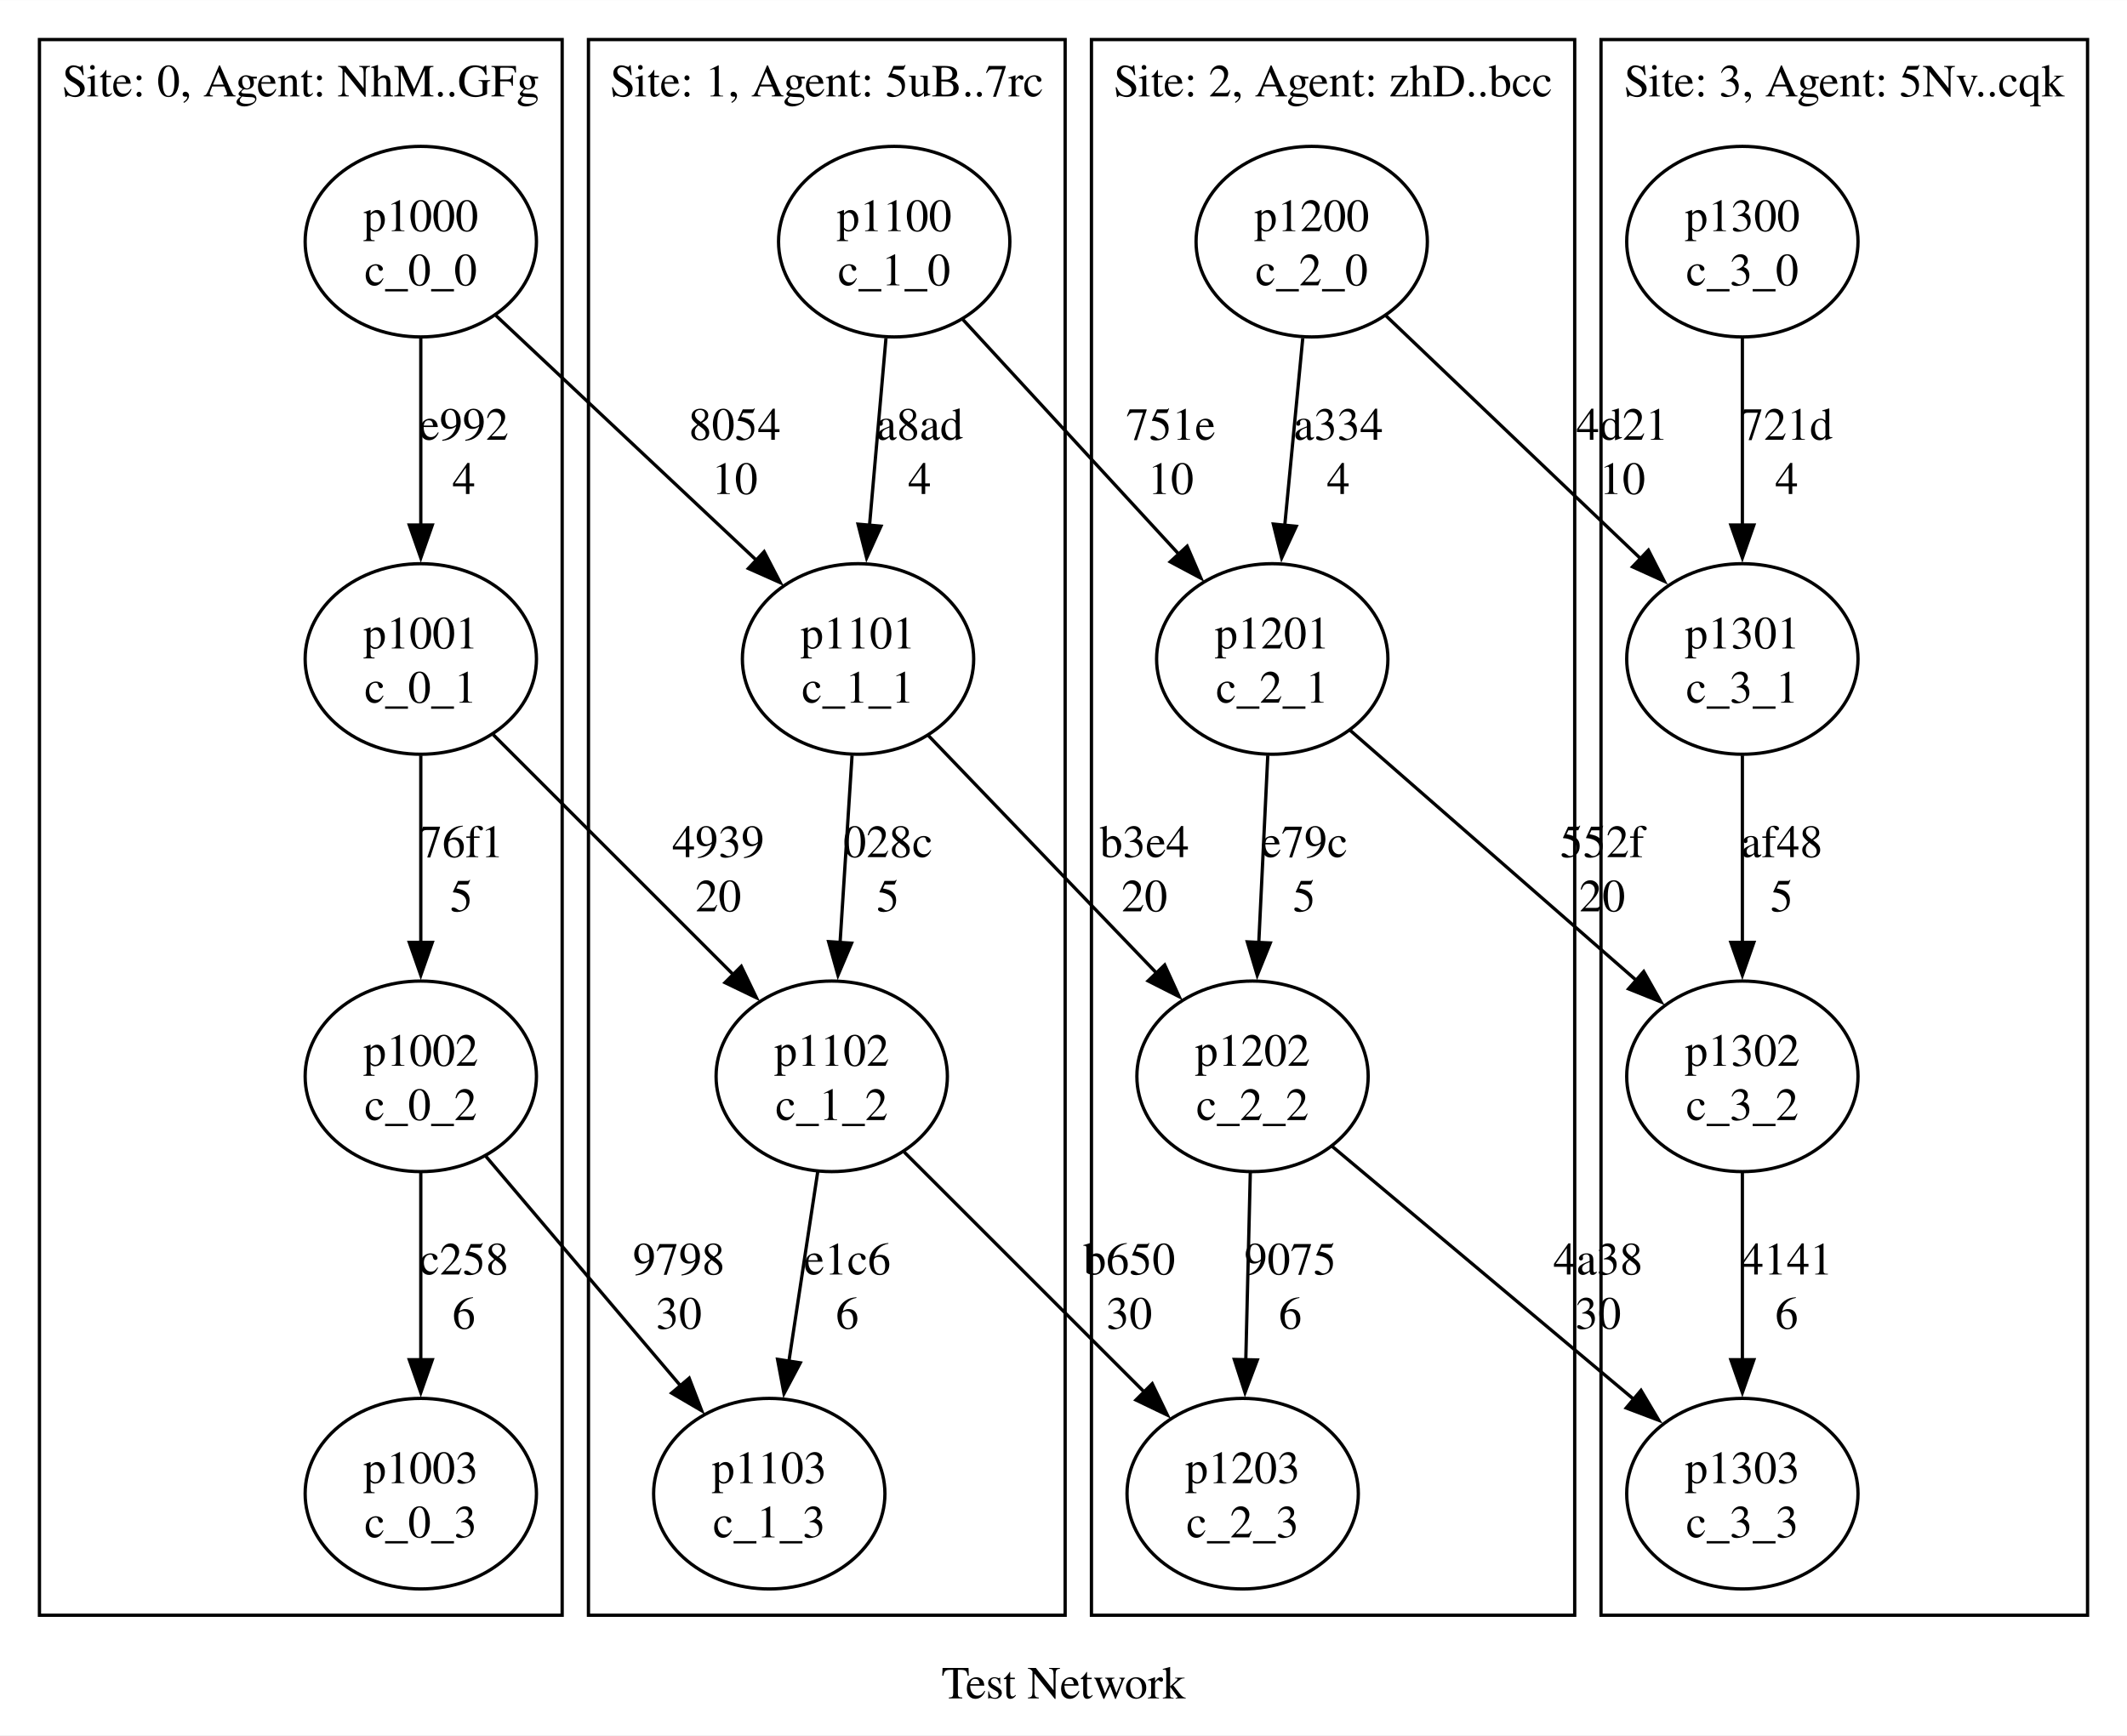
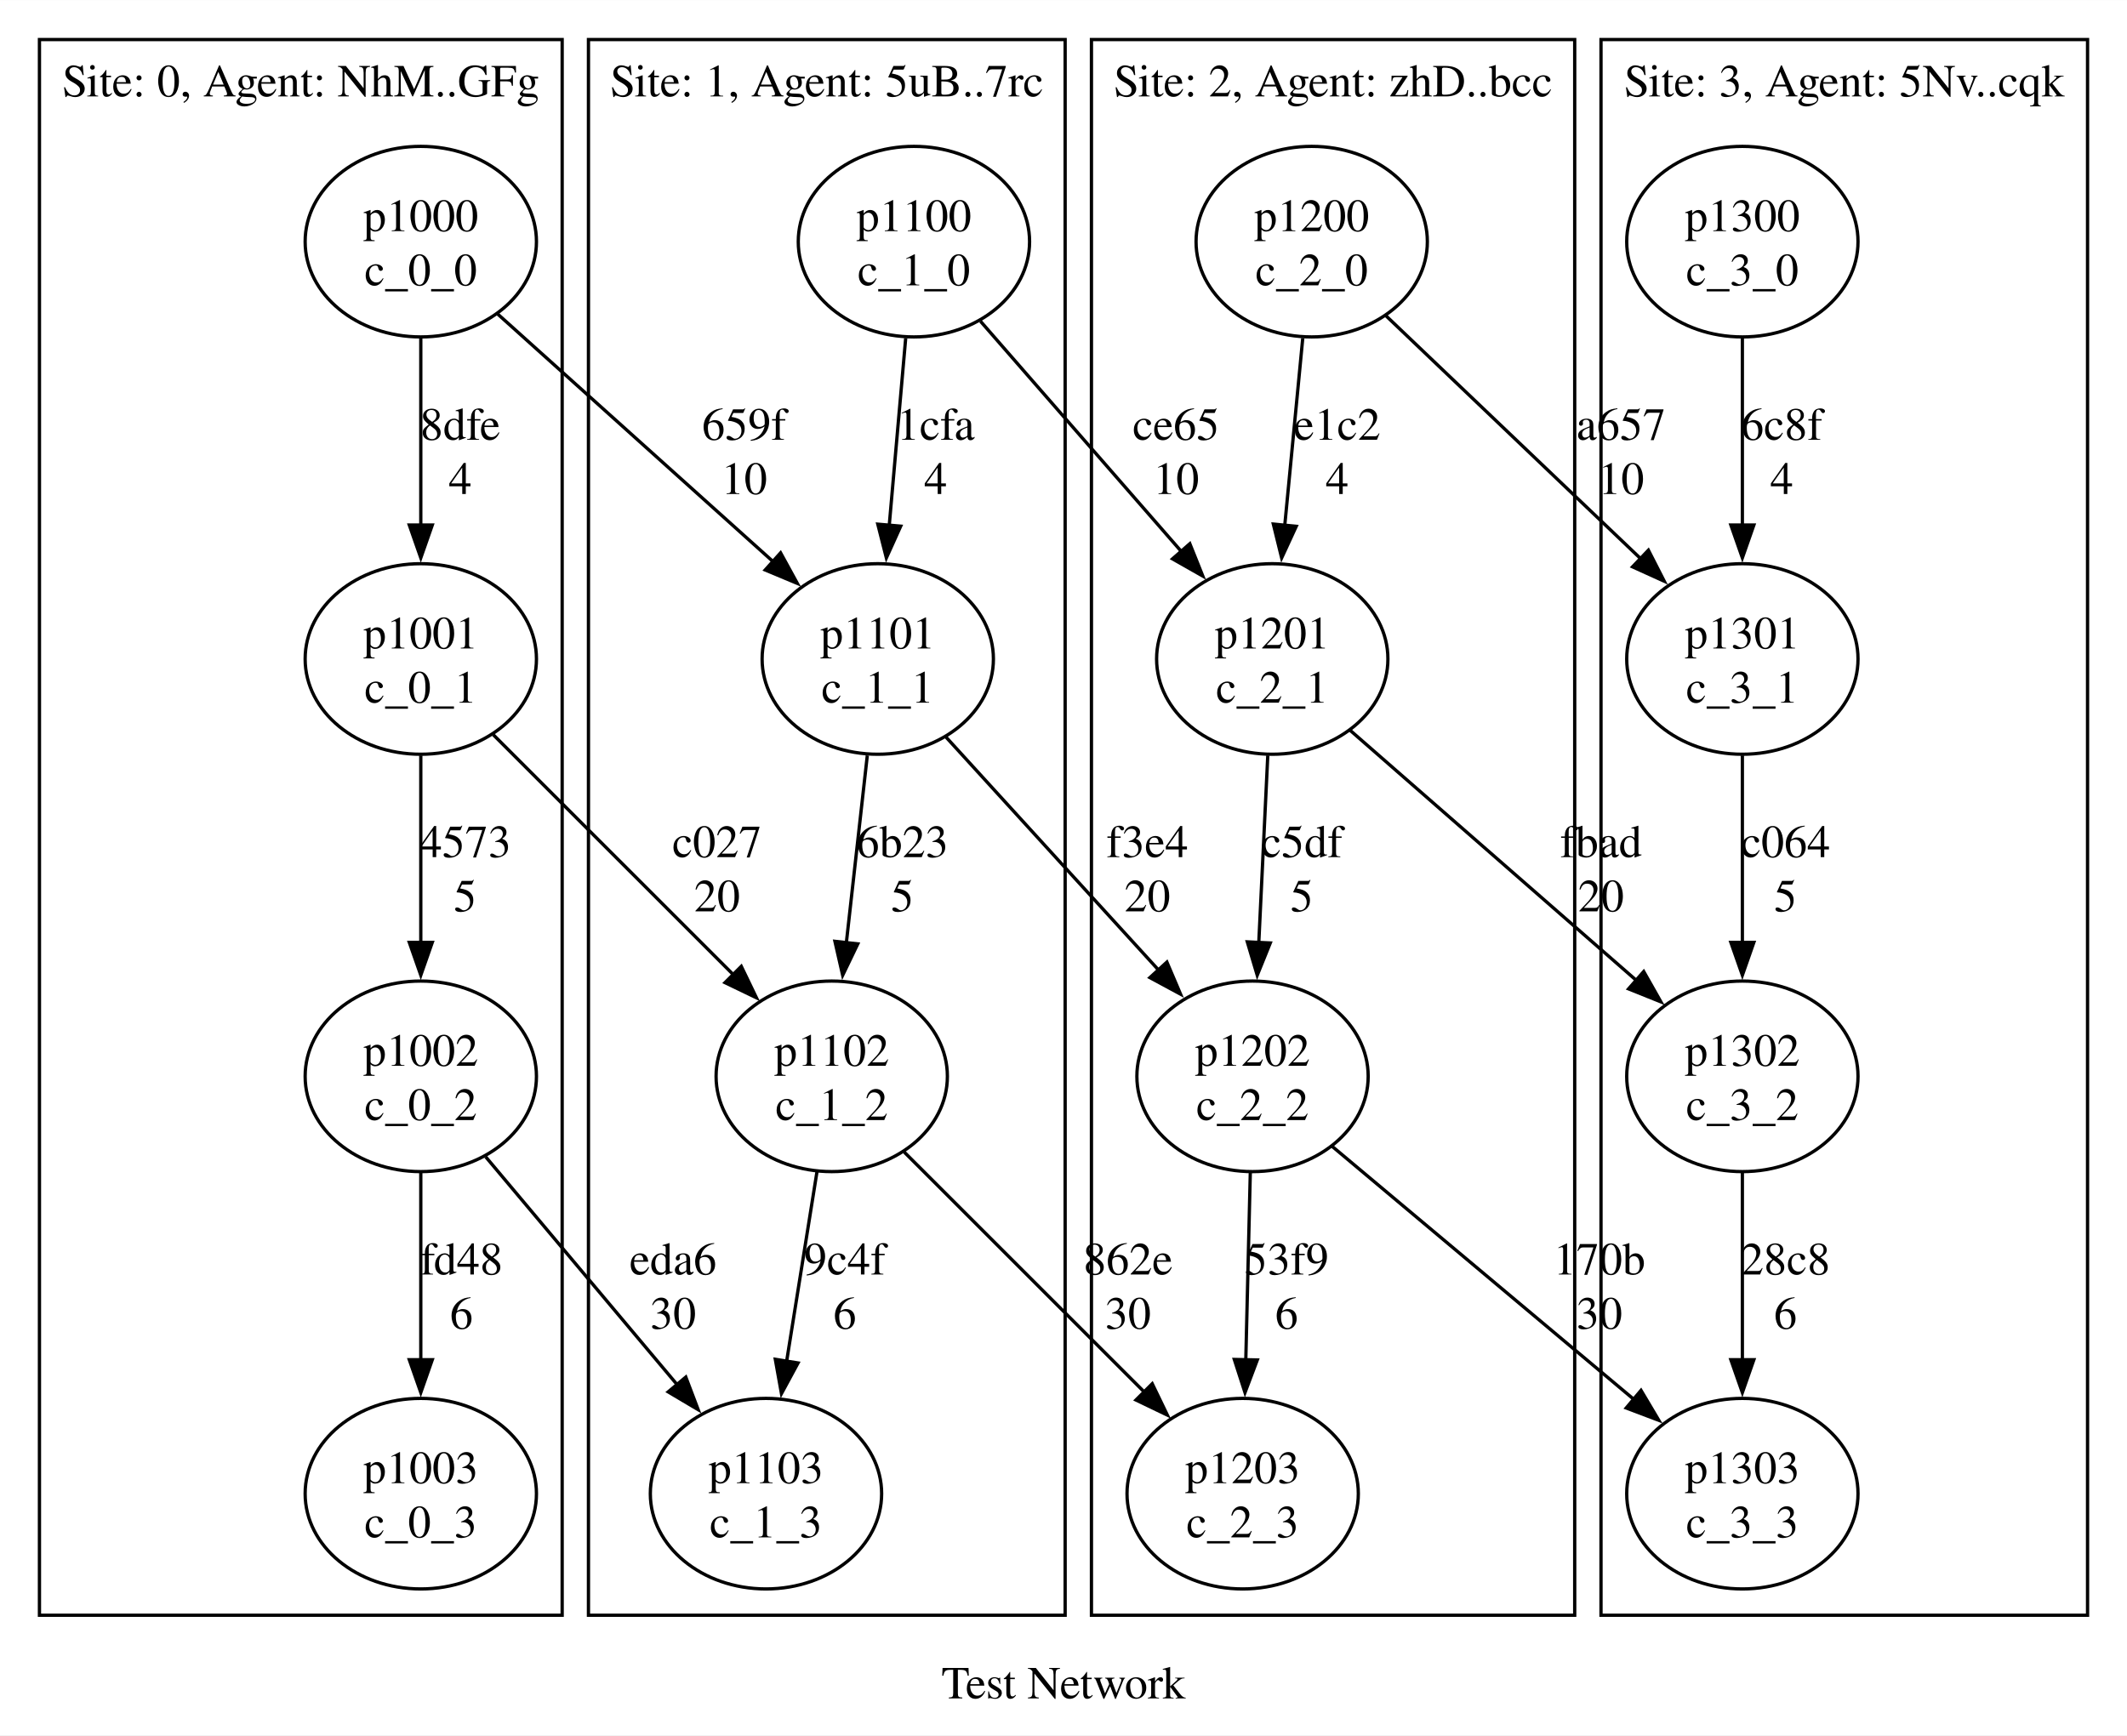
<svg xmlns="http://www.w3.org/2000/svg" width="647pt" height="528pt" viewBox="0.00 0.00 647.00 527.93">
  <g id="graph0" class="graph" transform="scale(1 1) rotate(0) translate(4 523.93)">
    <polygon fill="white" stroke="none" points="-4,4 -4,-523.93 643,-523.93 643,4 -4,4" />
    <text text-anchor="middle" x="319.5" y="-7.2" font-family="Times,serif" font-size="14.00">Test Network</text>
    <g id="clust1" class="cluster">
      <polygon fill="none" stroke="black" points="8,-32.5 8,-511.93 167,-511.93 167,-32.5 8,-32.5" />
      <text text-anchor="middle" x="87.5" y="-494.63" font-family="Times,serif" font-size="14.00">Site: 0, Agent: NhM..GFg</text>
    </g>
    <g id="clust2" class="cluster">
      <polygon fill="none" stroke="black" points="175,-32.5 175,-511.93 320,-511.93 320,-32.5 175,-32.5" />
      <text text-anchor="middle" x="247.5" y="-494.63" font-family="Times,serif" font-size="14.00">Site: 1, Agent: 5uB..7rc</text>
    </g>
    <g id="clust3" class="cluster">
      <polygon fill="none" stroke="black" points="328,-32.5 328,-511.93 475,-511.93 475,-32.5 328,-32.5" />
      <text text-anchor="middle" x="401.5" y="-494.63" font-family="Times,serif" font-size="14.00">Site: 2, Agent: zhD..bcc</text>
    </g>
    <g id="clust4" class="cluster">
      <polygon fill="none" stroke="black" points="483,-32.5 483,-511.93 631,-511.93 631,-32.5 483,-32.5" />
      <text text-anchor="middle" x="557" y="-494.63" font-family="Times,serif" font-size="14.00">Site: 3, Agent: 5Nv..cqk</text>
    </g>
    <g id="node1" class="node">
      <ellipse fill="none" stroke="black" cx="124" cy="-450.44" rx="35.18" ry="28.99" />
      <text text-anchor="middle" x="124" y="-453.64" font-family="Times,serif" font-size="14.00">p1000</text>
      <text text-anchor="middle" x="124" y="-437.14" font-family="Times,serif" font-size="14.00">c_0_0</text>
    </g>
    <g id="node2" class="node">
      <ellipse fill="none" stroke="black" cx="124" cy="-323.46" rx="35.18" ry="28.99" />
      <text text-anchor="middle" x="124" y="-326.66" font-family="Times,serif" font-size="14.00">p1001</text>
      <text text-anchor="middle" x="124" y="-310.16" font-family="Times,serif" font-size="14.00">c_0_1</text>
    </g>
    <g id="edge1" class="edge">
      <path fill="none" stroke="black" d="M124,-421.08C124,-404.22 124,-382.58 124,-364.06" />
      <polygon fill="black" stroke="black" points="127.5,-364.22 124,-354.22 120.5,-364.22 127.5,-364.22" />
-       <text text-anchor="middle" x="137.12" y="-390.15" font-family="Times,serif" font-size="14.00">e992</text>
-       <text text-anchor="middle" x="137.12" y="-373.65" font-family="Times,serif" font-size="14.00">4</text>
+       <text text-anchor="middle" x="136" y="-390.15" font-family="Times,serif" font-size="14.00">8dfe</text>
+       <text text-anchor="middle" x="136" y="-373.65" font-family="Times,serif" font-size="14.00">4</text>
    </g>
    <g id="node5" class="node">
-       <ellipse fill="none" stroke="black" cx="257" cy="-323.46" rx="35.18" ry="28.99" />
-       <text text-anchor="middle" x="257" y="-326.66" font-family="Times,serif" font-size="14.00">p1101</text>
-       <text text-anchor="middle" x="257" y="-310.16" font-family="Times,serif" font-size="14.00">c_1_1</text>
+       <ellipse fill="none" stroke="black" cx="263" cy="-323.46" rx="35.18" ry="28.99" />
+       <text text-anchor="middle" x="263" y="-326.66" font-family="Times,serif" font-size="14.00">p1101</text>
+       <text text-anchor="middle" x="263" y="-310.16" font-family="Times,serif" font-size="14.00">c_1_1</text>
    </g>
    <g id="edge4" class="edge">
-       <path fill="none" stroke="black" d="M146.86,-427.95C168.79,-407.35 202.04,-376.1 226.27,-353.33" />
-       <polygon fill="black" stroke="black" points="228.44,-356.1 233.33,-346.7 223.65,-351 228.44,-356.1" />
-       <text text-anchor="middle" x="219.5" y="-390.15" font-family="Times,serif" font-size="14.00">8054</text>
-       <text text-anchor="middle" x="219.5" y="-373.65" font-family="Times,serif" font-size="14.00">10</text>
+       <path fill="none" stroke="black" d="M147.27,-428.52C170.32,-407.79 205.79,-375.9 231.39,-352.88" />
+       <polygon fill="black" stroke="black" points="233.44,-355.75 238.53,-346.46 228.76,-350.54 233.44,-355.75" />
+       <text text-anchor="middle" x="222.38" y="-390.15" font-family="Times,serif" font-size="14.00">659f</text>
+       <text text-anchor="middle" x="222.38" y="-373.65" font-family="Times,serif" font-size="14.00">10</text>
    </g>
    <g id="node3" class="node">
      <ellipse fill="none" stroke="black" cx="124" cy="-196.47" rx="35.18" ry="28.99" />
      <text text-anchor="middle" x="124" y="-199.67" font-family="Times,serif" font-size="14.00">p1002</text>
      <text text-anchor="middle" x="124" y="-183.17" font-family="Times,serif" font-size="14.00">c_0_2</text>
    </g>
    <g id="edge2" class="edge">
      <path fill="none" stroke="black" d="M124,-294.1C124,-277.24 124,-255.6 124,-237.07" />
      <polygon fill="black" stroke="black" points="127.5,-237.24 124,-227.24 120.5,-237.24 127.5,-237.24" />
-       <text text-anchor="middle" x="136.38" y="-263.17" font-family="Times,serif" font-size="14.00">76f1</text>
-       <text text-anchor="middle" x="136.38" y="-246.67" font-family="Times,serif" font-size="14.00">5</text>
+       <text text-anchor="middle" x="137.5" y="-263.17" font-family="Times,serif" font-size="14.00">4573</text>
+       <text text-anchor="middle" x="137.5" y="-246.67" font-family="Times,serif" font-size="14.00">5</text>
    </g>
    <g id="node6" class="node">
      <ellipse fill="none" stroke="black" cx="249" cy="-196.47" rx="35.18" ry="28.99" />
      <text text-anchor="middle" x="249" y="-199.67" font-family="Times,serif" font-size="14.00">p1102</text>
      <text text-anchor="middle" x="249" y="-183.17" font-family="Times,serif" font-size="14.00">c_1_2</text>
    </g>
    <g id="edge5" class="edge">
      <path fill="none" stroke="black" d="M146.06,-300.4C166.41,-280.05 196.78,-249.68 219.27,-227.2" />
      <polygon fill="black" stroke="black" points="221.49,-229.93 226.09,-220.38 216.54,-224.98 221.49,-229.93" />
-       <text text-anchor="middle" x="214.5" y="-263.17" font-family="Times,serif" font-size="14.00">4939</text>
-       <text text-anchor="middle" x="214.5" y="-246.67" font-family="Times,serif" font-size="14.00">20</text>
+       <text text-anchor="middle" x="214.12" y="-263.17" font-family="Times,serif" font-size="14.00">c027</text>
+       <text text-anchor="middle" x="214.12" y="-246.67" font-family="Times,serif" font-size="14.00">20</text>
    </g>
    <g id="node4" class="node">
      <ellipse fill="none" stroke="black" cx="124" cy="-69.49" rx="35.18" ry="28.99" />
      <text text-anchor="middle" x="124" y="-72.69" font-family="Times,serif" font-size="14.00">p1003</text>
      <text text-anchor="middle" x="124" y="-56.19" font-family="Times,serif" font-size="14.00">c_0_3</text>
    </g>
    <g id="edge3" class="edge">
      <path fill="none" stroke="black" d="M124,-167.11C124,-150.25 124,-128.62 124,-110.09" />
      <polygon fill="black" stroke="black" points="127.5,-110.25 124,-100.25 120.5,-110.25 127.5,-110.25" />
-       <text text-anchor="middle" x="137.12" y="-136.18" font-family="Times,serif" font-size="14.00">c258</text>
-       <text text-anchor="middle" x="137.12" y="-119.68" font-family="Times,serif" font-size="14.00">6</text>
+       <text text-anchor="middle" x="136.38" y="-136.18" font-family="Times,serif" font-size="14.00">fd48</text>
+       <text text-anchor="middle" x="136.38" y="-119.68" font-family="Times,serif" font-size="14.00">6</text>
    </g>
    <g id="node7" class="node">
-       <ellipse fill="none" stroke="black" cx="230" cy="-69.49" rx="35.18" ry="28.99" />
-       <text text-anchor="middle" x="230" y="-72.69" font-family="Times,serif" font-size="14.00">p1103</text>
-       <text text-anchor="middle" x="230" y="-56.19" font-family="Times,serif" font-size="14.00">c_1_3</text>
+       <ellipse fill="none" stroke="black" cx="229" cy="-69.49" rx="35.18" ry="28.99" />
+       <text text-anchor="middle" x="229" y="-72.69" font-family="Times,serif" font-size="14.00">p1103</text>
+       <text text-anchor="middle" x="229" y="-56.19" font-family="Times,serif" font-size="14.00">c_1_3</text>
    </g>
    <g id="edge6" class="edge">
-       <path fill="none" stroke="black" d="M143.69,-172.26C160.42,-152.53 184.61,-124.01 203.12,-102.18" />
-       <polygon fill="black" stroke="black" points="205.64,-104.63 209.44,-94.74 200.3,-100.1 205.64,-104.63" />
-       <text text-anchor="middle" x="202.5" y="-136.18" font-family="Times,serif" font-size="14.00">9798</text>
-       <text text-anchor="middle" x="202.5" y="-119.68" font-family="Times,serif" font-size="14.00">30</text>
+       <path fill="none" stroke="black" d="M143.75,-171.97C160.25,-152.33 183.93,-124.14 202.15,-102.45" />
+       <polygon fill="black" stroke="black" points="204.61,-104.96 208.37,-95.05 199.25,-100.46 204.61,-104.96" />
+       <text text-anchor="middle" x="200.75" y="-136.18" font-family="Times,serif" font-size="14.00">eda6</text>
+       <text text-anchor="middle" x="200.75" y="-119.68" font-family="Times,serif" font-size="14.00">30</text>
    </g>
    <g id="edge8" class="edge">
-       <path fill="none" stroke="black" d="M255.18,-294.1C254.11,-277.24 252.72,-255.6 251.53,-237.07" />
-       <polygon fill="black" stroke="black" points="255.04,-236.99 250.9,-227.23 248.05,-237.44 255.04,-236.99" />
-       <text text-anchor="middle" x="266.12" y="-263.17" font-family="Times,serif" font-size="14.00">028c</text>
-       <text text-anchor="middle" x="266.12" y="-246.67" font-family="Times,serif" font-size="14.00">5</text>
+       <path fill="none" stroke="black" d="M259.82,-294.1C257.93,-277.24 255.51,-255.6 253.44,-237.07" />
+       <polygon fill="black" stroke="black" points="256.92,-236.77 252.33,-227.23 249.97,-237.55 256.92,-236.77" />
+       <text text-anchor="middle" x="270.5" y="-263.17" font-family="Times,serif" font-size="14.00">6b23</text>
+       <text text-anchor="middle" x="270.5" y="-246.67" font-family="Times,serif" font-size="14.00">5</text>
    </g>
    <g id="node10" class="node">
      <ellipse fill="none" stroke="black" cx="377" cy="-196.47" rx="35.18" ry="28.99" />
      <text text-anchor="middle" x="377" y="-199.67" font-family="Times,serif" font-size="14.00">p1202</text>
      <text text-anchor="middle" x="377" y="-183.17" font-family="Times,serif" font-size="14.00">c_2_2</text>
    </g>
    <g id="edge11" class="edge">
-       <path fill="none" stroke="black" d="M278.45,-300.11C297.82,-279.94 326.48,-250.09 347.91,-227.77" />
-       <polygon fill="black" stroke="black" points="350.28,-230.35 354.68,-220.72 345.23,-225.51 350.28,-230.35" />
-       <text text-anchor="middle" x="344.12" y="-263.17" font-family="Times,serif" font-size="14.00">b3e4</text>
-       <text text-anchor="middle" x="344.12" y="-246.67" font-family="Times,serif" font-size="14.00">20</text>
+       <path fill="none" stroke="black" d="M283.64,-299.82C301.77,-279.95 328.32,-250.85 348.47,-228.75" />
+       <polygon fill="black" stroke="black" points="350.95,-231.23 355.1,-221.48 345.78,-226.51 350.95,-231.23" />
+       <text text-anchor="middle" x="345" y="-263.17" font-family="Times,serif" font-size="14.00">f3e4</text>
+       <text text-anchor="middle" x="345" y="-246.67" font-family="Times,serif" font-size="14.00">20</text>
    </g>
    <g id="edge9" class="edge">
-       <path fill="none" stroke="black" d="M244.74,-167.43C242.14,-150.38 238.8,-128.36 235.95,-109.62" />
-       <polygon fill="black" stroke="black" points="239.44,-109.3 234.48,-99.94 232.52,-110.36 239.44,-109.3" />
-       <text text-anchor="middle" x="253.75" y="-136.18" font-family="Times,serif" font-size="14.00">e1c6</text>
-       <text text-anchor="middle" x="253.75" y="-119.68" font-family="Times,serif" font-size="14.00">6</text>
+       <path fill="none" stroke="black" d="M244.51,-167.43C241.78,-150.38 238.26,-128.36 235.26,-109.62" />
+       <polygon fill="black" stroke="black" points="238.75,-109.26 233.71,-99.94 231.84,-110.37 238.75,-109.26" />
+       <text text-anchor="middle" x="253" y="-136.18" font-family="Times,serif" font-size="14.00">9c4f</text>
+       <text text-anchor="middle" x="253" y="-119.68" font-family="Times,serif" font-size="14.00">6</text>
    </g>
    <g id="node11" class="node">
      <ellipse fill="none" stroke="black" cx="374" cy="-69.49" rx="35.18" ry="28.99" />
      <text text-anchor="middle" x="374" y="-72.69" font-family="Times,serif" font-size="14.00">p1203</text>
      <text text-anchor="middle" x="374" y="-56.19" font-family="Times,serif" font-size="14.00">c_2_3</text>
    </g>
    <g id="edge12" class="edge">
      <path fill="none" stroke="black" d="M271.06,-173.42C291.41,-153.07 321.78,-122.7 344.27,-100.22" />
      <polygon fill="black" stroke="black" points="346.49,-102.94 351.09,-93.4 341.54,-97.99 346.49,-102.94" />
-       <text text-anchor="middle" x="339.5" y="-136.18" font-family="Times,serif" font-size="14.00">b650</text>
-       <text text-anchor="middle" x="339.5" y="-119.68" font-family="Times,serif" font-size="14.00">30</text>
+       <text text-anchor="middle" x="339.12" y="-136.18" font-family="Times,serif" font-size="14.00">862e</text>
+       <text text-anchor="middle" x="339.12" y="-119.68" font-family="Times,serif" font-size="14.00">30</text>
    </g>
    <g id="node8" class="node">
-       <ellipse fill="none" stroke="black" cx="268" cy="-450.44" rx="35.18" ry="28.99" />
-       <text text-anchor="middle" x="268" y="-453.64" font-family="Times,serif" font-size="14.00">p1100</text>
-       <text text-anchor="middle" x="268" y="-437.14" font-family="Times,serif" font-size="14.00">c_1_0</text>
+       <ellipse fill="none" stroke="black" cx="274" cy="-450.44" rx="35.18" ry="28.99" />
+       <text text-anchor="middle" x="274" y="-453.64" font-family="Times,serif" font-size="14.00">p1100</text>
+       <text text-anchor="middle" x="274" y="-437.14" font-family="Times,serif" font-size="14.00">c_1_0</text>
    </g>
    <g id="edge7" class="edge">
-       <path fill="none" stroke="black" d="M265.5,-421.08C264.02,-404.22 262.12,-382.58 260.49,-364.06" />
-       <polygon fill="black" stroke="black" points="263.98,-363.87 259.62,-354.21 257.01,-364.48 263.98,-363.87" />
-       <text text-anchor="middle" x="275.75" y="-390.15" font-family="Times,serif" font-size="14.00">a8ad</text>
-       <text text-anchor="middle" x="275.75" y="-373.65" font-family="Times,serif" font-size="14.00">4</text>
+       <path fill="none" stroke="black" d="M271.5,-421.08C270.02,-404.22 268.12,-382.58 266.49,-364.06" />
+       <polygon fill="black" stroke="black" points="269.98,-363.87 265.62,-354.21 263.01,-364.48 269.98,-363.87" />
+       <text text-anchor="middle" x="280.62" y="-390.15" font-family="Times,serif" font-size="14.00">1cfa</text>
+       <text text-anchor="middle" x="280.62" y="-373.65" font-family="Times,serif" font-size="14.00">4</text>
    </g>
    <g id="node9" class="node">
      <ellipse fill="none" stroke="black" cx="383" cy="-323.46" rx="35.18" ry="28.99" />
      <text text-anchor="middle" x="383" y="-326.66" font-family="Times,serif" font-size="14.00">p1201</text>
      <text text-anchor="middle" x="383" y="-310.16" font-family="Times,serif" font-size="14.00">c_2_1</text>
    </g>
    <g id="edge10" class="edge">
-       <path fill="none" stroke="black" d="M288.83,-426.81C307.23,-406.81 334.22,-377.47 354.6,-355.32" />
-       <polygon fill="black" stroke="black" points="357.11,-357.76 361.3,-348.04 351.96,-353.02 357.11,-357.76" />
-       <text text-anchor="middle" x="352.12" y="-390.15" font-family="Times,serif" font-size="14.00">751e</text>
-       <text text-anchor="middle" x="352.12" y="-373.65" font-family="Times,serif" font-size="14.00">10</text>
+       <path fill="none" stroke="black" d="M294.25,-426.22C311.45,-406.49 336.32,-377.98 355.36,-356.15" />
+       <polygon fill="black" stroke="black" points="357.93,-358.53 361.87,-348.69 352.66,-353.92 357.93,-358.53" />
+       <text text-anchor="middle" x="353.75" y="-390.15" font-family="Times,serif" font-size="14.00">ce65</text>
+       <text text-anchor="middle" x="353.75" y="-373.65" font-family="Times,serif" font-size="14.00">10</text>
    </g>
    <g id="edge14" class="edge">
      <path fill="none" stroke="black" d="M381.64,-294.1C380.83,-277.24 379.79,-255.6 378.9,-237.07" />
      <polygon fill="black" stroke="black" points="382.4,-237.05 378.43,-227.23 375.41,-237.39 382.4,-237.05" />
-       <text text-anchor="middle" x="392.75" y="-263.17" font-family="Times,serif" font-size="14.00">e79c</text>
-       <text text-anchor="middle" x="392.75" y="-246.67" font-family="Times,serif" font-size="14.00">5</text>
+       <text text-anchor="middle" x="392" y="-263.17" font-family="Times,serif" font-size="14.00">c5df</text>
+       <text text-anchor="middle" x="392" y="-246.67" font-family="Times,serif" font-size="14.00">5</text>
    </g>
    <g id="node14" class="node">
      <ellipse fill="none" stroke="black" cx="526" cy="-196.47" rx="35.18" ry="28.99" />
      <text text-anchor="middle" x="526" y="-199.67" font-family="Times,serif" font-size="14.00">p1302</text>
      <text text-anchor="middle" x="526" y="-183.17" font-family="Times,serif" font-size="14.00">c_3_2</text>
    </g>
    <g id="edge17" class="edge">
      <path fill="none" stroke="black" d="M406.61,-301.82C430.42,-281.01 467.33,-248.75 493.81,-225.61" />
      <polygon fill="black" stroke="black" points="495.99,-228.36 501.21,-219.14 491.38,-223.08 495.99,-228.36" />
-       <text text-anchor="middle" x="483.38" y="-263.17" font-family="Times,serif" font-size="14.00">552f</text>
-       <text text-anchor="middle" x="483.38" y="-246.67" font-family="Times,serif" font-size="14.00">20</text>
+       <text text-anchor="middle" x="483" y="-263.17" font-family="Times,serif" font-size="14.00">fbad</text>
+       <text text-anchor="middle" x="483" y="-246.67" font-family="Times,serif" font-size="14.00">20</text>
    </g>
    <g id="edge15" class="edge">
      <path fill="none" stroke="black" d="M376.32,-167.11C375.91,-150.25 375.4,-128.62 374.95,-110.09" />
      <polygon fill="black" stroke="black" points="378.45,-110.17 374.71,-100.25 371.46,-110.33 378.45,-110.17" />
-       <text text-anchor="middle" x="388.5" y="-136.18" font-family="Times,serif" font-size="14.00">9075</text>
-       <text text-anchor="middle" x="388.5" y="-119.68" font-family="Times,serif" font-size="14.00">6</text>
+       <text text-anchor="middle" x="387.38" y="-136.18" font-family="Times,serif" font-size="14.00">53f9</text>
+       <text text-anchor="middle" x="387.38" y="-119.68" font-family="Times,serif" font-size="14.00">6</text>
    </g>
    <g id="node15" class="node">
      <ellipse fill="none" stroke="black" cx="526" cy="-69.49" rx="35.18" ry="28.99" />
      <text text-anchor="middle" x="526" y="-72.69" font-family="Times,serif" font-size="14.00">p1303</text>
      <text text-anchor="middle" x="526" y="-56.19" font-family="Times,serif" font-size="14.00">c_3_3</text>
    </g>
    <g id="edge18" class="edge">
      <path fill="none" stroke="black" d="M401.27,-175.12C426.27,-154.14 465.4,-121.32 493.16,-98.04" />
      <polygon fill="black" stroke="black" points="495.17,-100.92 500.58,-91.81 490.67,-95.56 495.17,-100.92" />
-       <text text-anchor="middle" x="482.12" y="-136.18" font-family="Times,serif" font-size="14.00">4a38</text>
-       <text text-anchor="middle" x="482.12" y="-119.68" font-family="Times,serif" font-size="14.00">30</text>
+       <text text-anchor="middle" x="482.5" y="-136.18" font-family="Times,serif" font-size="14.00">170b</text>
+       <text text-anchor="middle" x="482.5" y="-119.68" font-family="Times,serif" font-size="14.00">30</text>
    </g>
    <g id="node12" class="node">
      <ellipse fill="none" stroke="black" cx="395" cy="-450.44" rx="35.18" ry="28.99" />
      <text text-anchor="middle" x="395" y="-453.64" font-family="Times,serif" font-size="14.00">p1200</text>
      <text text-anchor="middle" x="395" y="-437.14" font-family="Times,serif" font-size="14.00">c_2_0</text>
    </g>
    <g id="edge13" class="edge">
      <path fill="none" stroke="black" d="M392.28,-421.08C390.66,-404.22 388.58,-382.58 386.8,-364.06" />
      <polygon fill="black" stroke="black" points="390.3,-363.83 385.86,-354.21 383.33,-364.5 390.3,-363.83" />
-       <text text-anchor="middle" x="403.12" y="-390.15" font-family="Times,serif" font-size="14.00">a334</text>
-       <text text-anchor="middle" x="403.12" y="-373.65" font-family="Times,serif" font-size="14.00">4</text>
+       <text text-anchor="middle" x="402.75" y="-390.15" font-family="Times,serif" font-size="14.00">e1c2</text>
+       <text text-anchor="middle" x="402.75" y="-373.65" font-family="Times,serif" font-size="14.00">4</text>
    </g>
    <g id="node13" class="node">
      <ellipse fill="none" stroke="black" cx="526" cy="-323.46" rx="35.18" ry="28.99" />
      <text text-anchor="middle" x="526" y="-326.66" font-family="Times,serif" font-size="14.00">p1301</text>
      <text text-anchor="middle" x="526" y="-310.16" font-family="Times,serif" font-size="14.00">c_3_1</text>
    </g>
    <g id="edge16" class="edge">
      <path fill="none" stroke="black" d="M417.52,-427.95C438.98,-407.48 471.47,-376.48 495.3,-353.75" />
      <polygon fill="black" stroke="black" points="497.42,-356.56 502.24,-347.12 492.59,-351.5 497.42,-356.56" />
-       <text text-anchor="middle" x="489.5" y="-390.15" font-family="Times,serif" font-size="14.00">4d21</text>
-       <text text-anchor="middle" x="489.5" y="-373.65" font-family="Times,serif" font-size="14.00">10</text>
+       <text text-anchor="middle" x="489.12" y="-390.15" font-family="Times,serif" font-size="14.00">a657</text>
+       <text text-anchor="middle" x="489.12" y="-373.65" font-family="Times,serif" font-size="14.00">10</text>
    </g>
    <g id="edge20" class="edge">
      <path fill="none" stroke="black" d="M526,-294.1C526,-277.24 526,-255.6 526,-237.07" />
      <polygon fill="black" stroke="black" points="529.5,-237.24 526,-227.24 522.5,-237.24 529.5,-237.24" />
-       <text text-anchor="middle" x="538" y="-263.17" font-family="Times,serif" font-size="14.00">af48</text>
-       <text text-anchor="middle" x="538" y="-246.67" font-family="Times,serif" font-size="14.00">5</text>
+       <text text-anchor="middle" x="539.12" y="-263.17" font-family="Times,serif" font-size="14.00">c064</text>
+       <text text-anchor="middle" x="539.12" y="-246.67" font-family="Times,serif" font-size="14.00">5</text>
    </g>
    <g id="edge21" class="edge">
      <path fill="none" stroke="black" d="M526,-167.11C526,-150.25 526,-128.62 526,-110.09" />
      <polygon fill="black" stroke="black" points="529.5,-110.25 526,-100.25 522.5,-110.25 529.5,-110.25" />
-       <text text-anchor="middle" x="539.5" y="-136.18" font-family="Times,serif" font-size="14.00">4141</text>
-       <text text-anchor="middle" x="539.5" y="-119.68" font-family="Times,serif" font-size="14.00">6</text>
+       <text text-anchor="middle" x="539.12" y="-136.18" font-family="Times,serif" font-size="14.00">28c8</text>
+       <text text-anchor="middle" x="539.12" y="-119.68" font-family="Times,serif" font-size="14.00">6</text>
    </g>
    <g id="node16" class="node">
      <ellipse fill="none" stroke="black" cx="526" cy="-450.44" rx="35.18" ry="28.99" />
      <text text-anchor="middle" x="526" y="-453.64" font-family="Times,serif" font-size="14.00">p1300</text>
      <text text-anchor="middle" x="526" y="-437.14" font-family="Times,serif" font-size="14.00">c_3_0</text>
    </g>
    <g id="edge19" class="edge">
      <path fill="none" stroke="black" d="M526,-421.08C526,-404.22 526,-382.58 526,-364.06" />
      <polygon fill="black" stroke="black" points="529.5,-364.22 526,-354.22 522.5,-364.22 529.5,-364.22" />
-       <text text-anchor="middle" x="539.5" y="-390.15" font-family="Times,serif" font-size="14.00">721d</text>
-       <text text-anchor="middle" x="539.5" y="-373.65" font-family="Times,serif" font-size="14.00">4</text>
+       <text text-anchor="middle" x="538" y="-390.15" font-family="Times,serif" font-size="14.00">6c8f</text>
+       <text text-anchor="middle" x="538" y="-373.65" font-family="Times,serif" font-size="14.00">4</text>
    </g>
  </g>
</svg>
